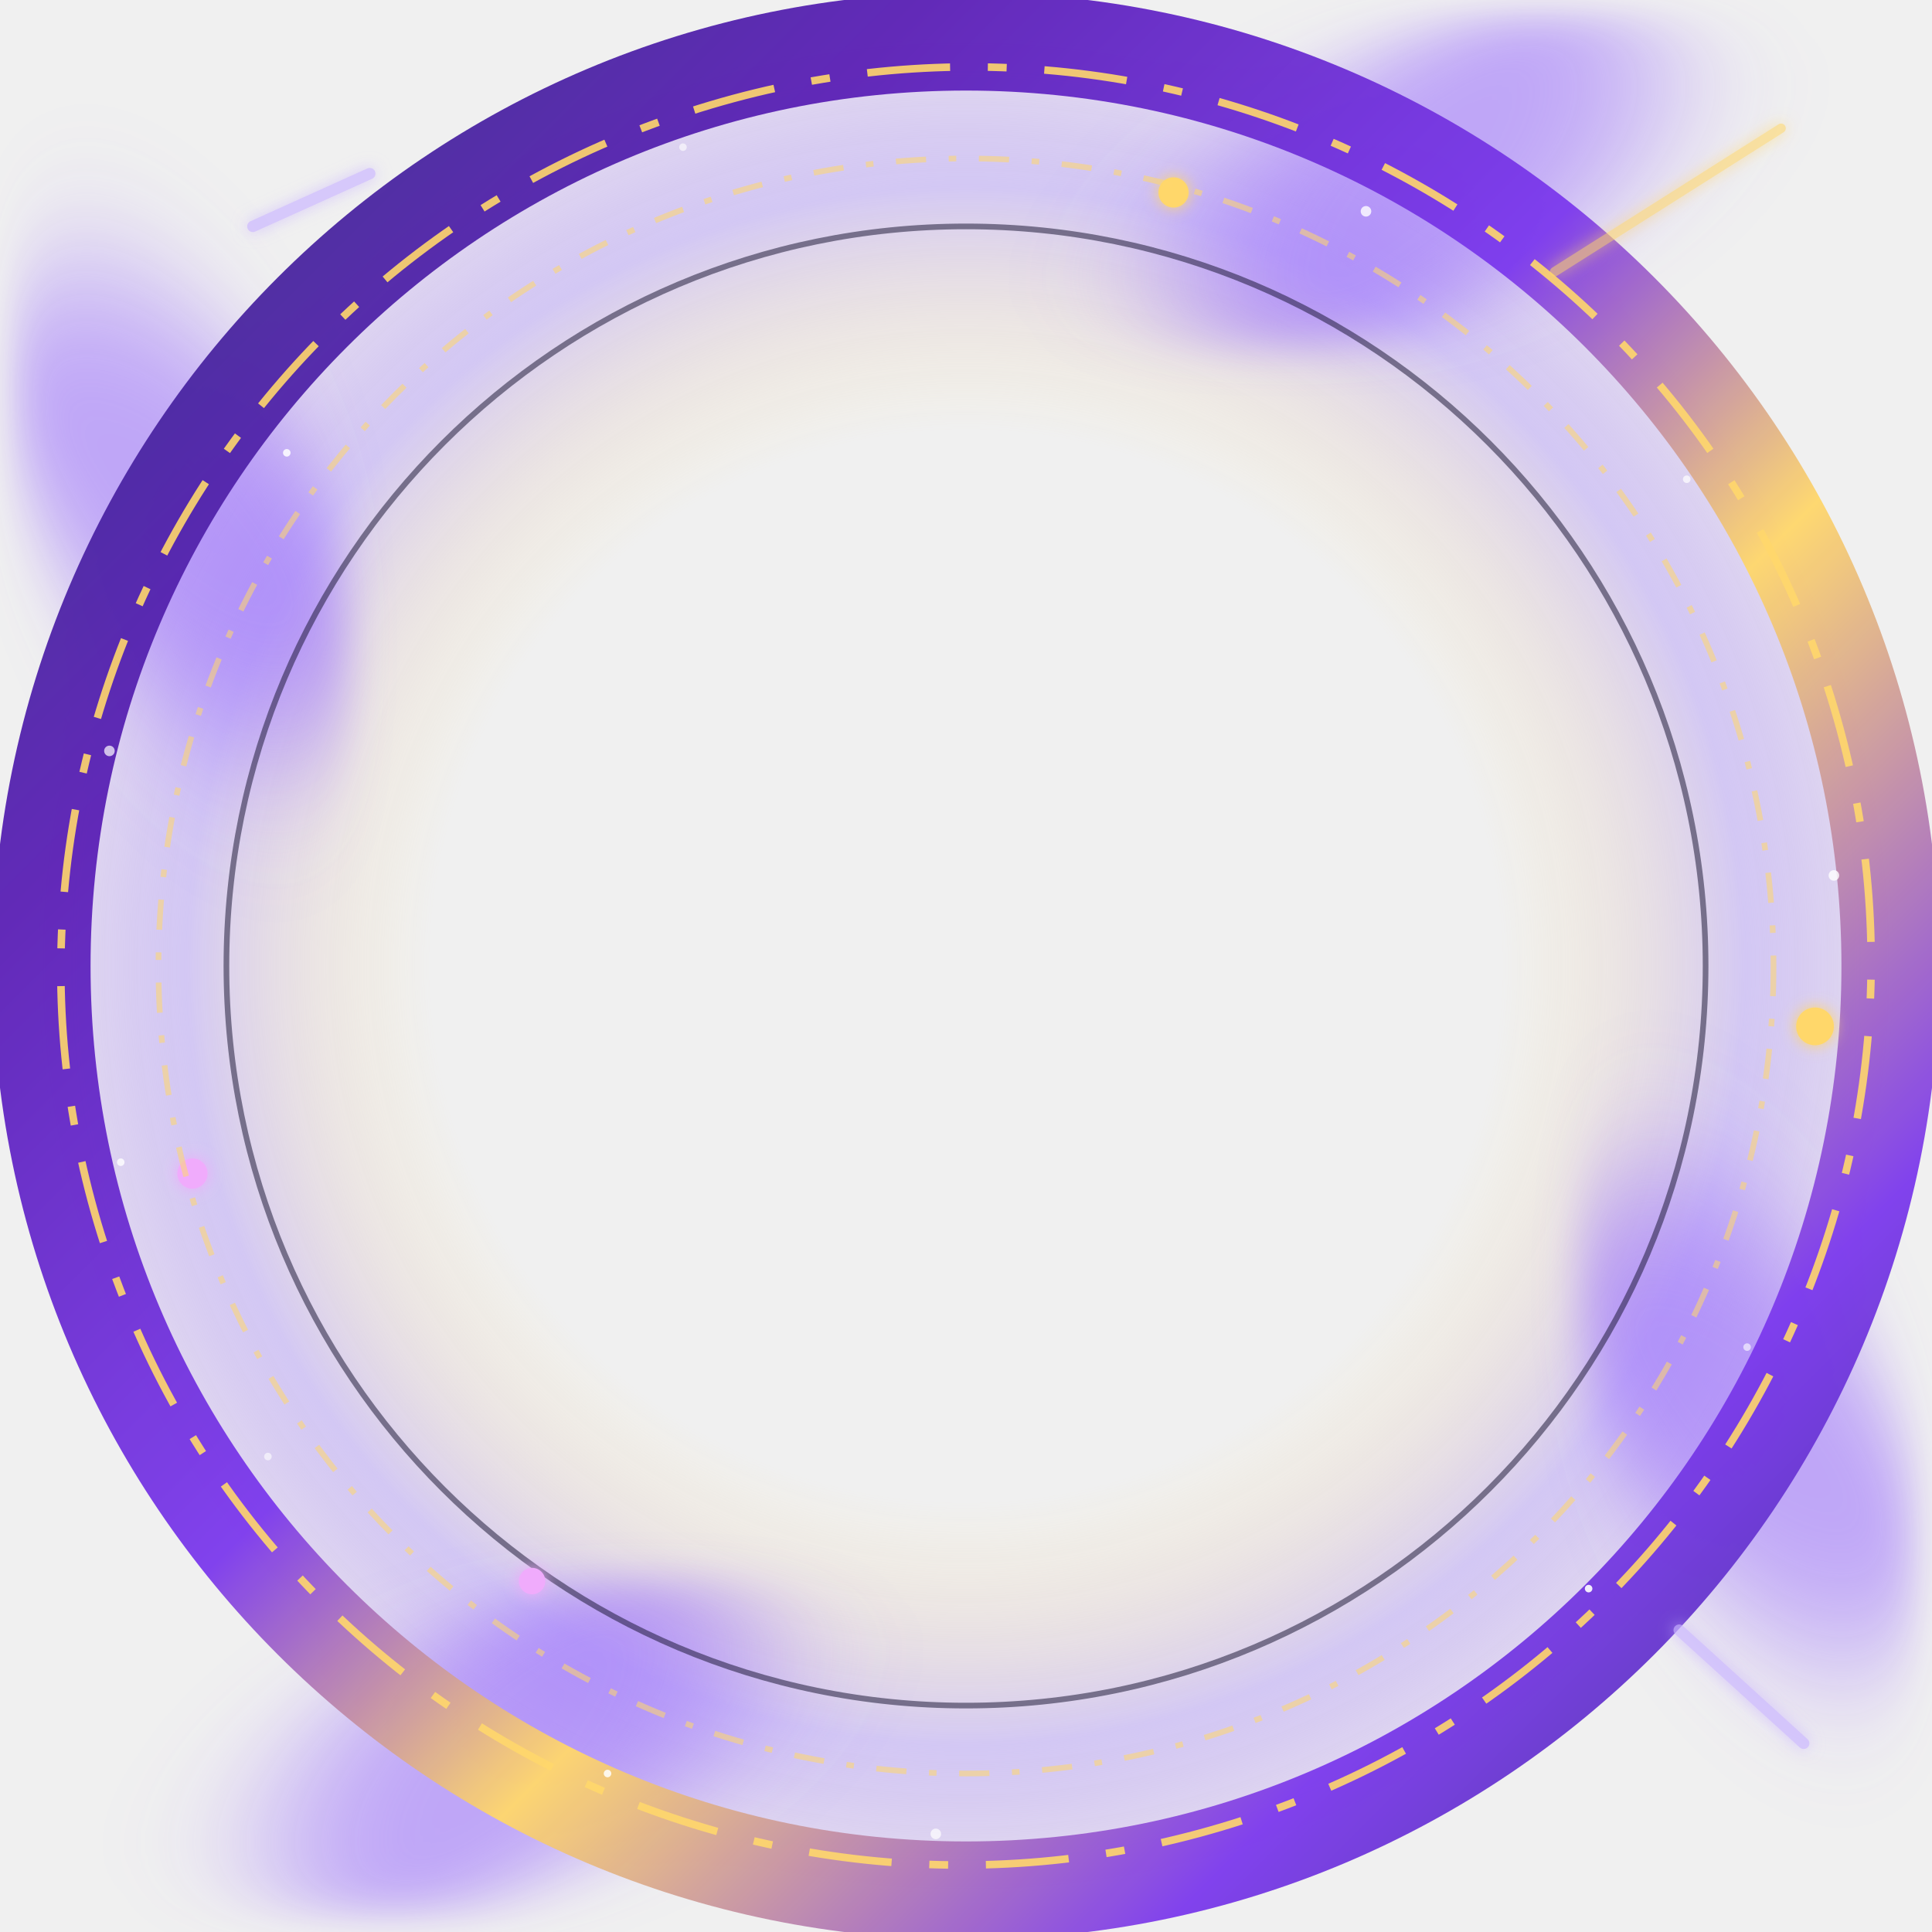
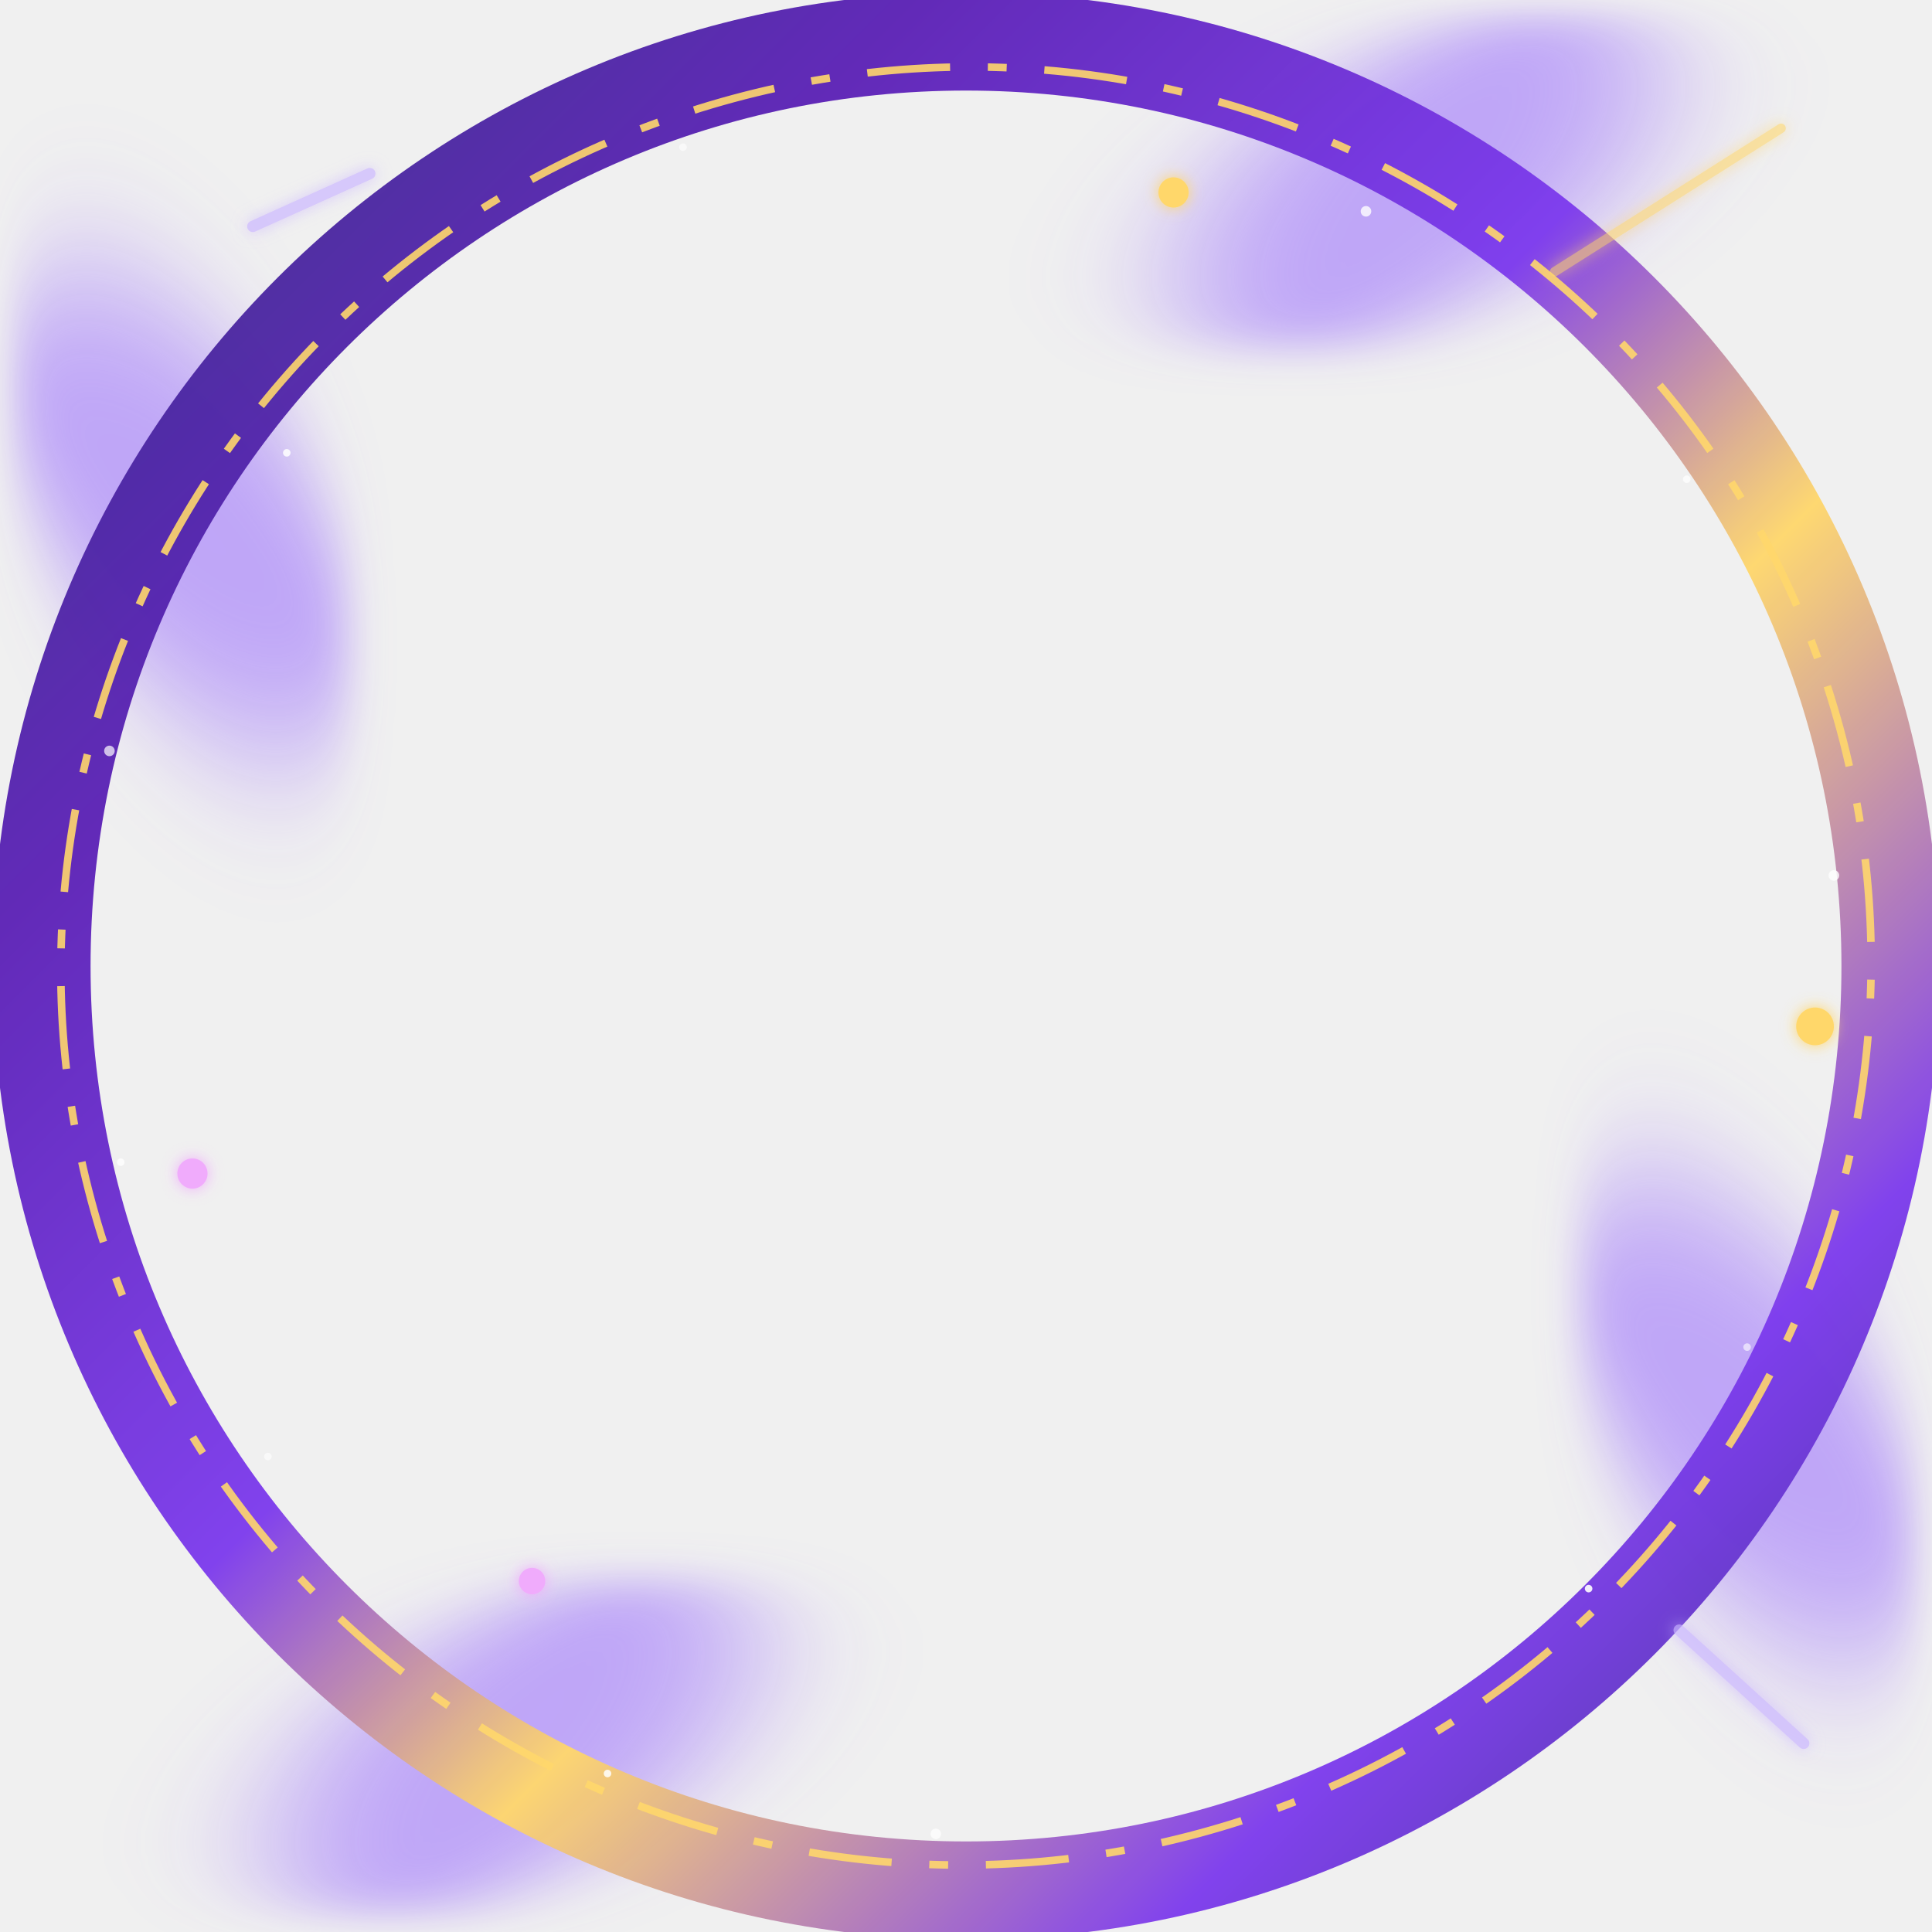
<svg xmlns="http://www.w3.org/2000/svg" viewBox="0 0 512 512" width="512" height="512">
  <defs>
    <linearGradient id="cosmic" x1="0" y1="0" x2="512" y2="512" gradientUnits="userSpaceOnUse">
      <stop offset="0%" stop-color="#312e81" />
      <stop offset="24%" stop-color="#5b21b6" />
      <stop offset="46%" stop-color="#7c3aed" />
      <stop offset="60%" stop-color="#ffd76b" />
      <stop offset="80%" stop-color="#7c3aed" />
      <stop offset="100%" stop-color="#312e81" />
    </linearGradient>
-     <radialGradient id="port" cx="0.5" cy="0.5" r="0.5">
-       <stop offset="0.55" stop-color="#ffd76b" stop-opacity="0" />
-       <stop offset="0.8" stop-color="#a78bfa" stop-opacity="0.4" />
-       <stop offset="1" stop-color="#7c3aed" stop-opacity="0" />
-     </radialGradient>
    <filter id="neb" x="-120%" y="-120%" width="340%" height="340%">
      <feGaussianBlur stdDeviation="14" />
    </filter>
    <filter id="ngl" x="-80%" y="-80%" width="260%" height="260%">
      <feGaussianBlur stdDeviation="2" result="b" />
      <feMerge>
        <feMergeNode in="b" />
        <feMergeNode in="SourceGraphic" />
      </feMerge>
    </filter>
  </defs>
-   <circle cx="256" cy="256" r="232" fill="#000" opacity="0" />
-   <circle cx="256" cy="256" r="254" fill="url(#port)" />
  <ellipse cx="463" cy="376" rx="70" ry="34" fill="#8e5cff" opacity="0.5" filter="url(#neb)" transform="rotate(60 463 376)" />
  <ellipse cx="136" cy="463" rx="70" ry="34" fill="#8e5cff" opacity="0.5" filter="url(#neb)" transform="rotate(-30 136 463)" />
  <ellipse cx="48" cy="136" rx="70" ry="34" fill="#8e5cff" opacity="0.5" filter="url(#neb)" transform="rotate(-120 48 136)" />
  <ellipse cx="376" cy="48" rx="70" ry="34" fill="#8e5cff" opacity="0.5" filter="url(#neb)" transform="rotate(-210 376 48)" />
  <circle cx="256" cy="256" r="245" fill="none" stroke="url(#cosmic)" stroke-width="26" opacity="0.95" />
  <ellipse cx="256" cy="256" rx="240" ry="238" fill="none" stroke="#ffd76b" stroke-width="2" stroke-dasharray="22 10 5 10" opacity="0.9" transform="rotate(-18 256 256)" />
-   <ellipse cx="256" cy="256" rx="196" ry="196" fill="none" stroke="#0f0c29" stroke-width="1.5" opacity="0.5" />
  <circle cx="481" cy="272" r="5" fill="#ffd76b" filter="url(#ngl)" />
  <circle cx="51" cy="311" r="4" fill="#f0abfc" filter="url(#ngl)" />
  <circle cx="311" cy="51" r="4" fill="#ffd76b" filter="url(#ngl)" />
  <circle cx="141" cy="419" r="3.5" fill="#f0abfc" filter="url(#ngl)" />
-   <circle cx="256" cy="256" r="214" fill="none" stroke="#ffd76b" stroke-width="1.5" stroke-dasharray="8 6 2 6" opacity="0.55" />
  <circle cx="486" cy="232" r="1.4" fill="#fff" opacity="0.8" />
  <circle cx="463" cy="357" r="1" fill="#fff" opacity="0.6" />
  <circle cx="421" cy="421" r="1" fill="#fff" opacity="0.9" />
  <circle cx="248" cy="486" r="1.4" fill="#fff" opacity="0.7" />
  <circle cx="161" cy="470" r="1" fill="#fff" opacity="0.85" />
  <circle cx="71" cy="386" r="1" fill="#fff" opacity="0.6" />
  <circle cx="32" cy="308" r="1" fill="#fff" opacity="0.8" />
  <circle cx="29" cy="199" r="1.4" fill="#fff" opacity="0.7" />
  <circle cx="76" cy="120" r="1" fill="#fff" opacity="0.85" />
  <circle cx="181" cy="39" r="1" fill="#fff" opacity="0.6" />
  <circle cx="362" cy="56" r="1.4" fill="#fff" opacity="0.8" />
  <circle cx="447" cy="127" r="1" fill="#fff" opacity="0.7" />
  <path d="M 445 432 L 478 462" stroke="#cbb6ff" stroke-width="3" stroke-linecap="round" opacity="0.7" filter="url(#ngl)" />
  <path d="M 67 60 L 98 46" stroke="#cbb6ff" stroke-width="3" stroke-linecap="round" opacity="0.7" filter="url(#ngl)" />
  <path d="M 412 72 L 472 34" stroke="#ffd76b" stroke-width="2.5" stroke-linecap="round" opacity="0.6" filter="url(#ngl)" />
</svg>
